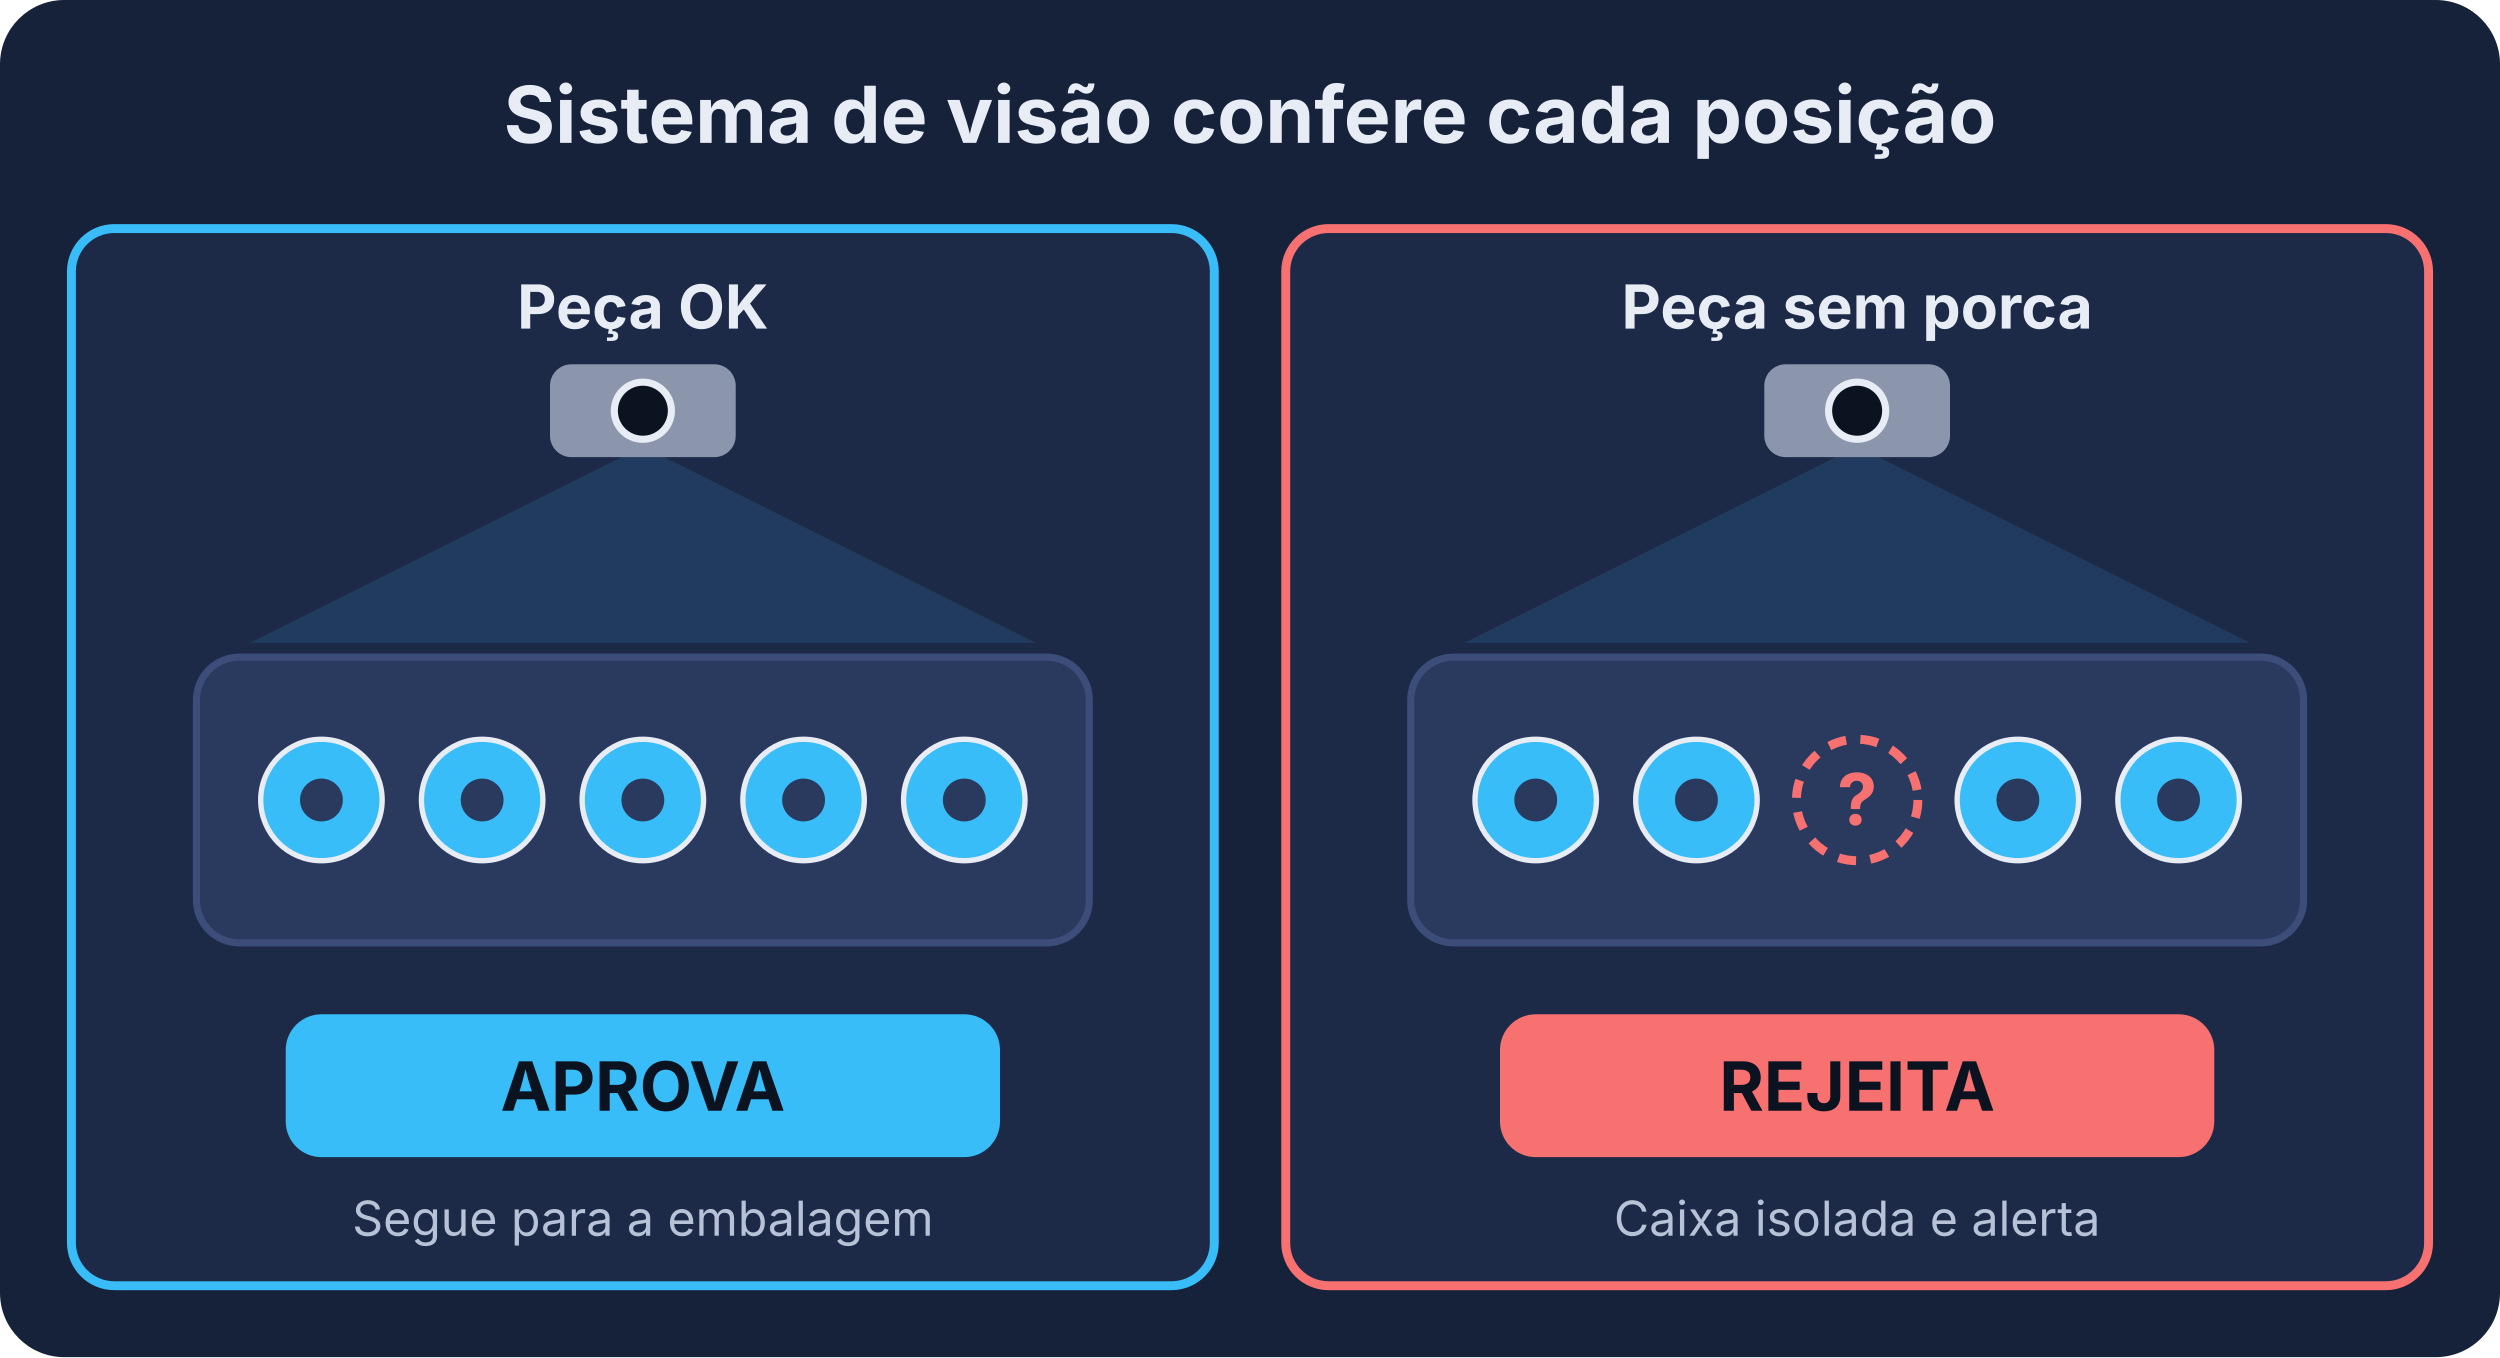
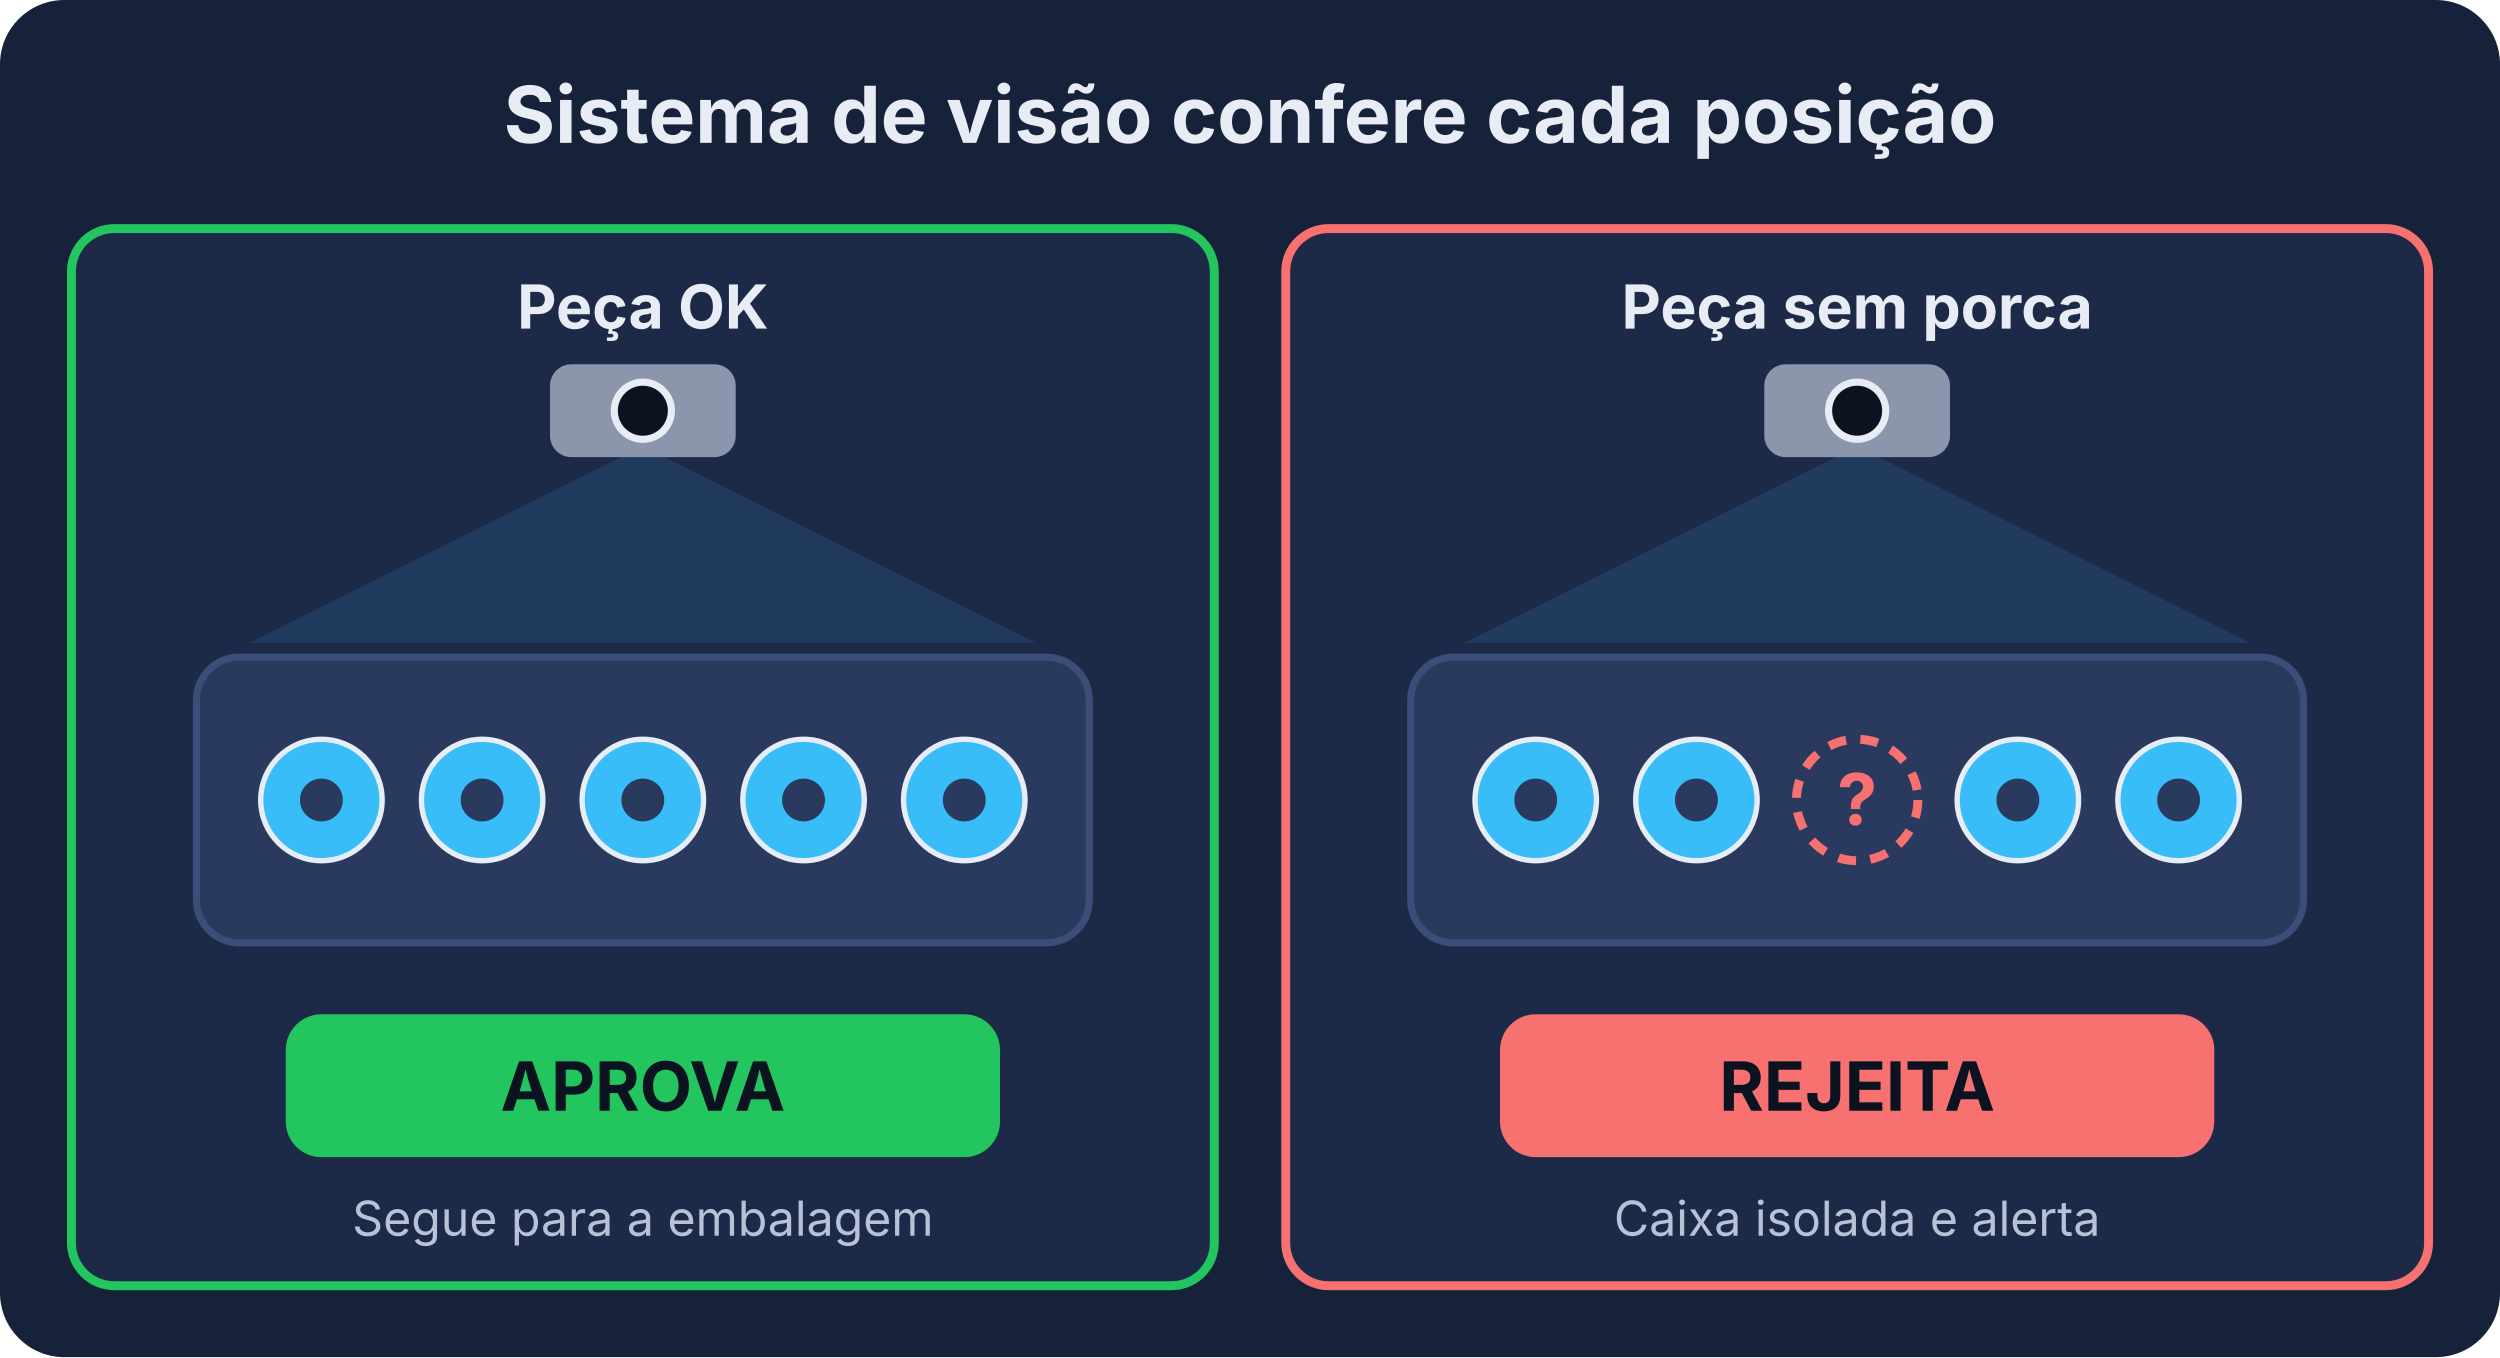
<svg xmlns="http://www.w3.org/2000/svg" viewBox="0 0 700 380" font-family="Inter,Arial,sans-serif">
  <defs>
    <marker id="a" viewBox="0 0 10 10" refX="8" refY="5" markerWidth="7" markerHeight="7" orient="auto-start-reverse">
      <path d="M0 0L10 5L0 10z" fill="#8b95ab" />
    </marker>
  </defs>
  <rect x="0" y="0" width="700" height="380" rx="18" fill="#16213a" stroke="none" stroke-width="2" />
  <text x="350.0" y="40" text-anchor="middle" font-size="22" font-weight="700" fill="#e7ecf5">Sistema de visão confere cada posição</text>
-   <rect x="20" y="64" width="320" height="296" rx="12" fill="#1c2a48" stroke="#38bdf8" stroke-width="2.5" />
+   <rect x="20" y="64" width="320" height="296" rx="12" fill="#1c2a48" stroke="#22c55e" stroke-width="2.5" />
  <text x="180" y="92" text-anchor="middle" font-size="17" font-weight="700" fill="#e7ecf5">Peça OK</text>
  <polygon points="174,128 186,128 290,180 70,180" fill="#38bdf8" opacity="0.12" />
  <rect x="154" y="102" width="52" height="26" rx="6" fill="#8b95ab" stroke="none" stroke-width="2" />
  <circle cx="180" cy="115" r="8" fill="#0b1220" stroke="#e7ecf5" stroke-width="2" />
  <rect x="55" y="184" width="250" height="80" rx="12" fill="#2a3a5e" stroke="#3b4d78" stroke-width="2" />
  <circle cx="90" cy="224" r="17" fill="#38bdf8" stroke="#e7ecf5" stroke-width="1.5" />
  <circle cx="90" cy="224" r="6" fill="#2a3a5e" />
  <circle cx="135" cy="224" r="17" fill="#38bdf8" stroke="#e7ecf5" stroke-width="1.5" />
  <circle cx="135" cy="224" r="6" fill="#2a3a5e" />
  <circle cx="180" cy="224" r="17" fill="#38bdf8" stroke="#e7ecf5" stroke-width="1.5" />
  <circle cx="180" cy="224" r="6" fill="#2a3a5e" />
  <circle cx="225" cy="224" r="17" fill="#38bdf8" stroke="#e7ecf5" stroke-width="1.5" />
  <circle cx="225" cy="224" r="6" fill="#2a3a5e" />
  <circle cx="270" cy="224" r="17" fill="#38bdf8" stroke="#e7ecf5" stroke-width="1.5" />
  <circle cx="270" cy="224" r="6" fill="#2a3a5e" />
-   <rect x="80" y="284" width="200" height="40" rx="10" fill="#38bdf8" stroke="none" stroke-width="2" />
+   <rect x="80" y="284" width="200" height="40" rx="10" fill="#22c55e" stroke="none" stroke-width="2" />
  <text x="180" y="311" text-anchor="middle" font-size="19" font-weight="700" fill="#0b1220">APROVA</text>
  <text x="180" y="346" text-anchor="middle" font-size="13.5" font-weight="400" fill="#b8c2d6">Segue para a embalagem</text>
  <rect x="360" y="64" width="320" height="296" rx="12" fill="#1c2a48" stroke="#f87171" stroke-width="2.5" />
  <text x="520" y="92" text-anchor="middle" font-size="17" font-weight="700" fill="#e7ecf5">Peça sem porca</text>
  <polygon points="514,128 526,128 630,180 410,180" fill="#38bdf8" opacity="0.12" />
  <rect x="494" y="102" width="52" height="26" rx="6" fill="#8b95ab" stroke="none" stroke-width="2" />
  <circle cx="520" cy="115" r="8" fill="#0b1220" stroke="#e7ecf5" stroke-width="2" />
  <rect x="395" y="184" width="250" height="80" rx="12" fill="#2a3a5e" stroke="#3b4d78" stroke-width="2" />
  <circle cx="430" cy="224" r="17" fill="#38bdf8" stroke="#e7ecf5" stroke-width="1.5" />
  <circle cx="430" cy="224" r="6" fill="#2a3a5e" />
  <circle cx="475" cy="224" r="17" fill="#38bdf8" stroke="#e7ecf5" stroke-width="1.5" />
  <circle cx="475" cy="224" r="6" fill="#2a3a5e" />
  <circle cx="520" cy="224" r="17" fill="none" stroke="#f87171" stroke-width="2.5" stroke-dasharray="5 4" />
  <text x="520" y="231" text-anchor="middle" font-size="20" font-weight="700" fill="#f87171">?</text>
  <circle cx="565" cy="224" r="17" fill="#38bdf8" stroke="#e7ecf5" stroke-width="1.5" />
  <circle cx="565" cy="224" r="6" fill="#2a3a5e" />
  <circle cx="610" cy="224" r="17" fill="#38bdf8" stroke="#e7ecf5" stroke-width="1.5" />
  <circle cx="610" cy="224" r="6" fill="#2a3a5e" />
  <rect x="420" y="284" width="200" height="40" rx="10" fill="#f87171" stroke="none" stroke-width="2" />
  <text x="520" y="311" text-anchor="middle" font-size="19" font-weight="700" fill="#0b1220">REJEITA</text>
  <text x="520" y="346" text-anchor="middle" font-size="13.5" font-weight="400" fill="#b8c2d6">Caixa isolada e alerta</text>
</svg>
